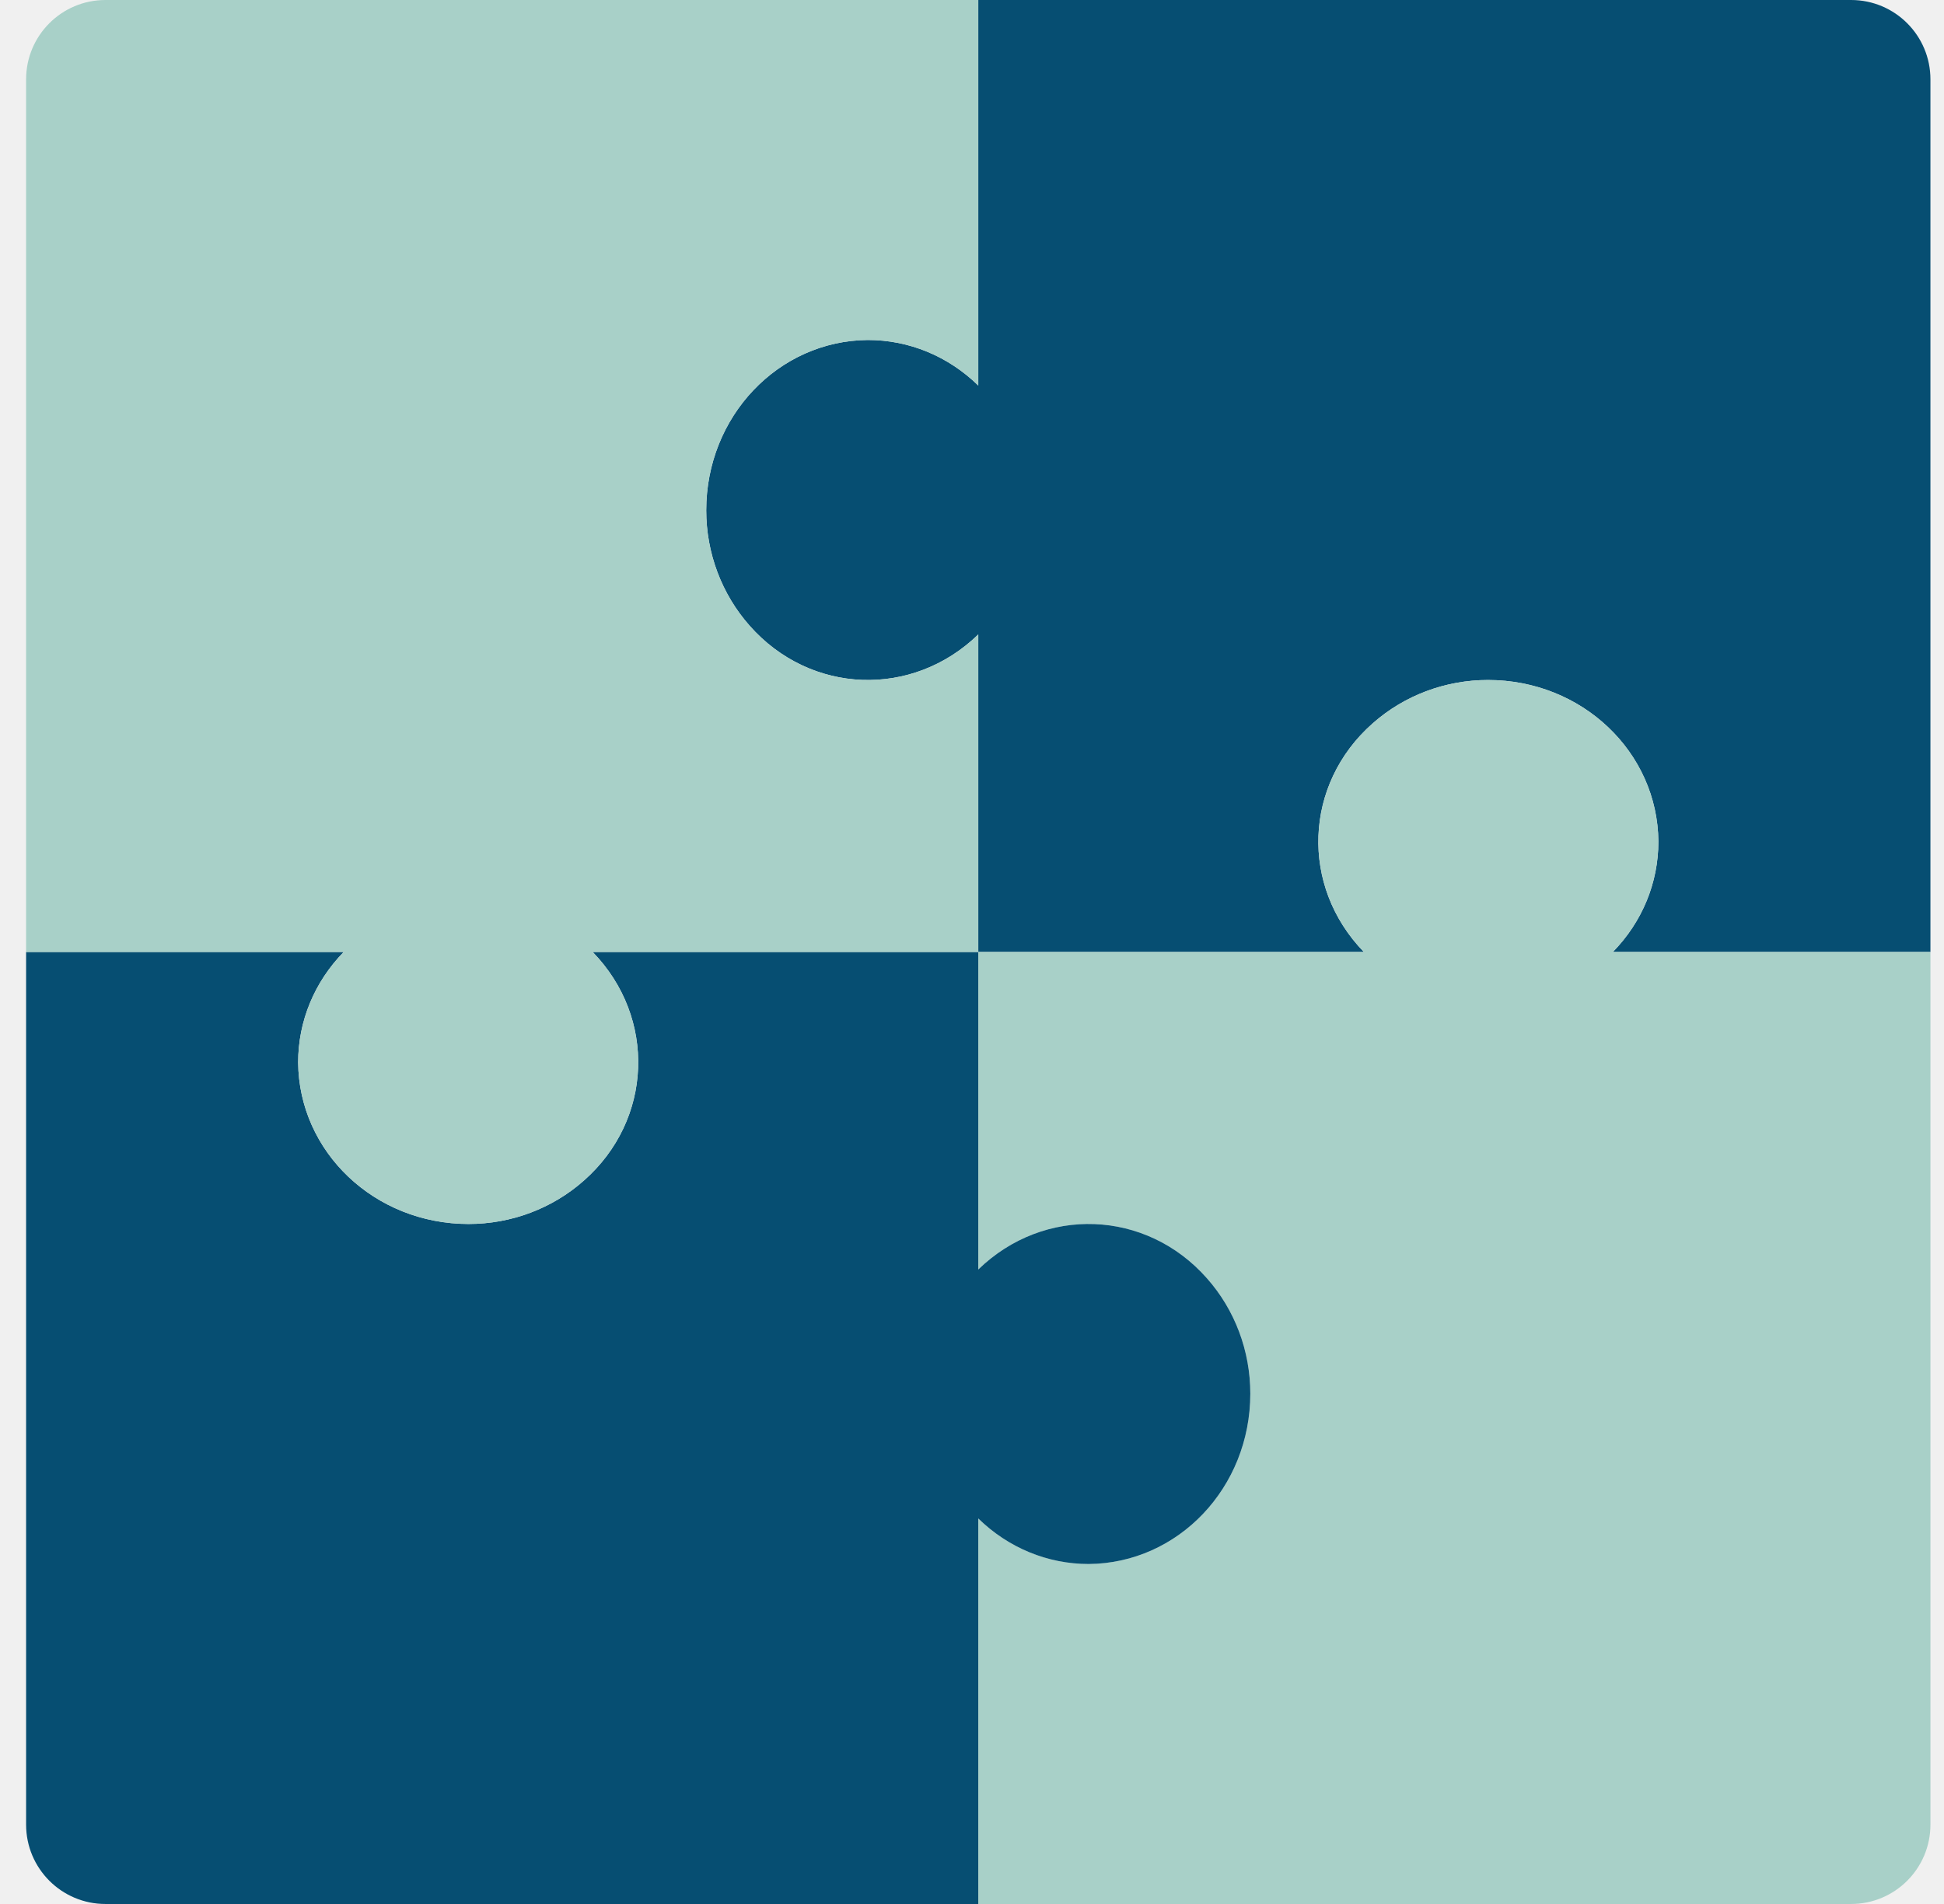
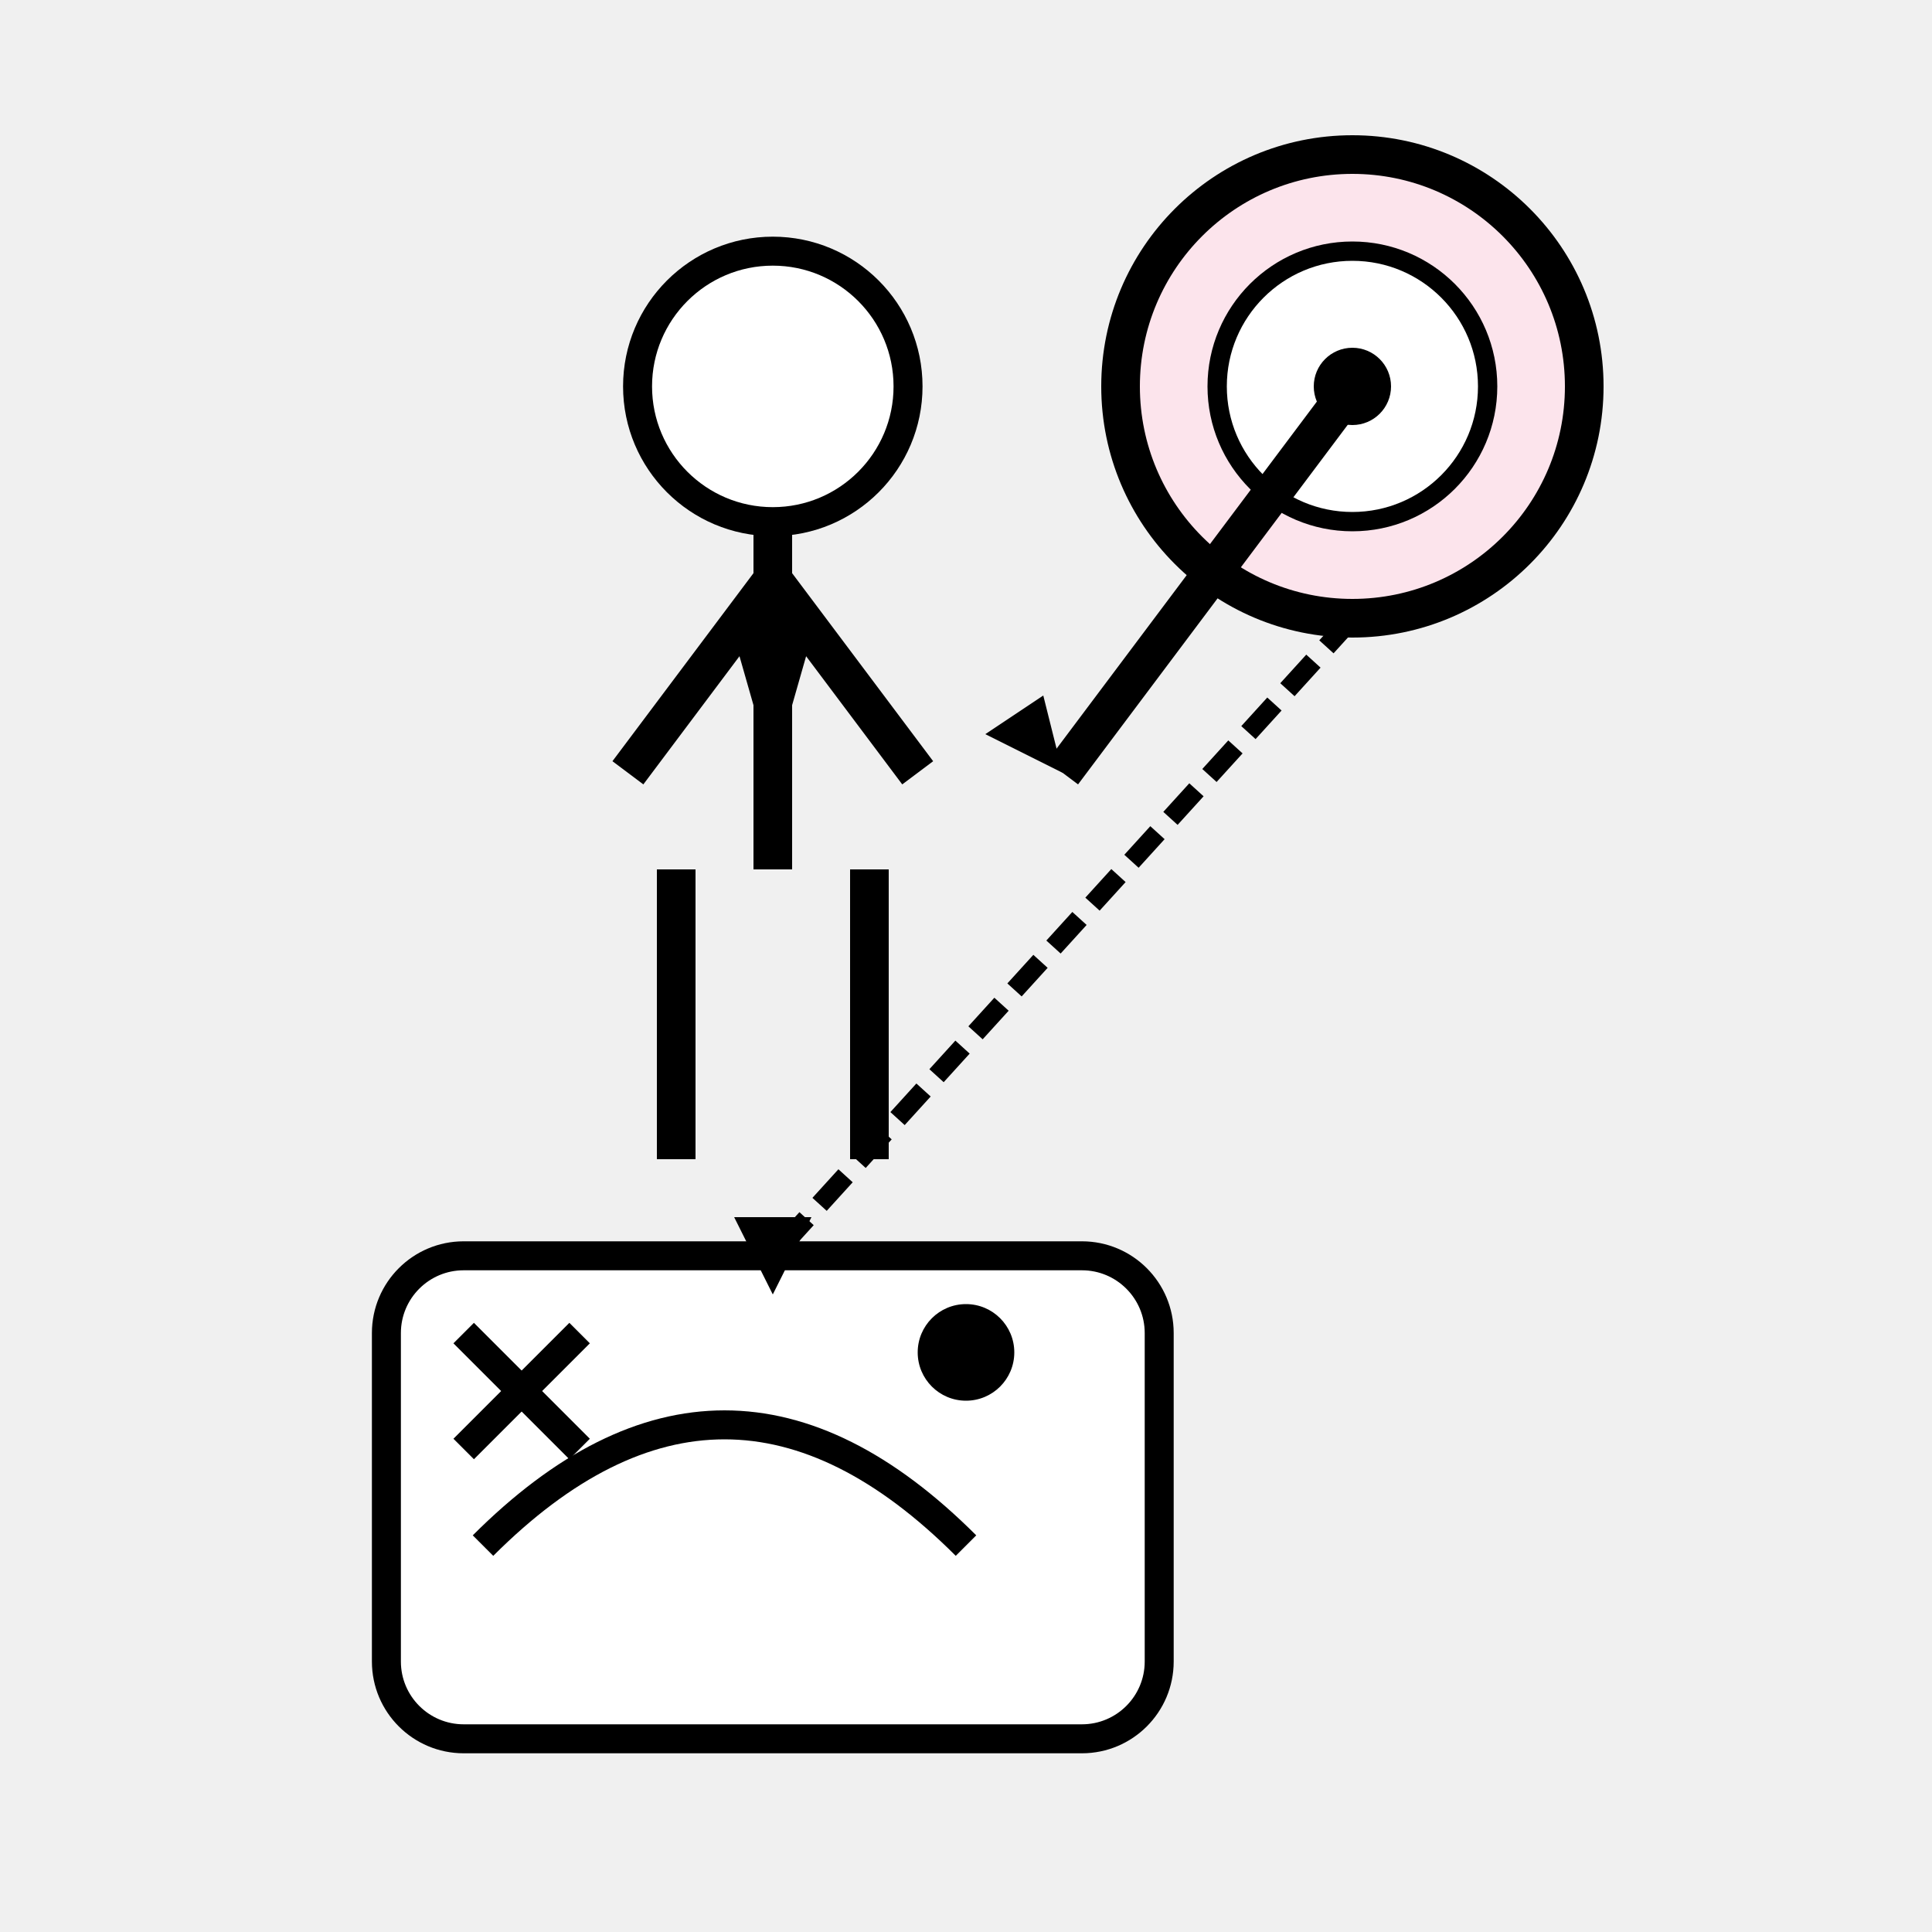
- <svg xmlns="http://www.w3.org/2000/svg" width="49" height="48" viewBox="0 0 49 48" fill="none">
-   <path fill-rule="evenodd" clip-rule="evenodd" d="M24.658 0H46.658C47.763 0 48.658 0.895 48.658 2V24H40.653C41.394 23.242 41.801 22.255 41.801 21.215C41.782 18.959 39.876 17.143 37.506 17.143C36.433 17.143 35.396 17.531 34.6 18.236C32.86 19.769 32.767 22.343 34.378 24H24.658V9.719V0ZM24.658 9.719L24.658 15.995C23.001 17.605 20.427 17.513 18.894 15.773C18.189 14.976 17.801 13.94 17.801 12.866C17.801 10.497 19.617 8.59 21.873 8.571C22.913 8.571 23.9 8.979 24.658 9.719Z" fill="#064E72" />
-   <path fill-rule="evenodd" clip-rule="evenodd" d="M34.378 24C32.767 22.343 32.86 19.769 34.6 18.236C35.396 17.531 36.433 17.143 37.506 17.143C39.876 17.143 41.782 18.959 41.801 21.215C41.801 22.255 41.394 23.242 40.653 24L48.658 24V46C48.658 47.105 47.763 48 46.658 48H24.658V38.281C25.416 39.021 26.403 39.428 27.443 39.428C29.7 39.41 31.515 37.503 31.515 35.134C31.515 34.06 31.128 33.023 30.422 32.227C28.889 30.487 26.315 30.395 24.658 32.005V24H34.378Z" fill="#A8D0C8" />
-   <path fill-rule="evenodd" clip-rule="evenodd" d="M24.658 48L2.658 48C1.554 48 0.658 47.105 0.658 46L0.658 24L8.663 24C7.923 24.758 7.515 25.745 7.515 26.785C7.534 29.041 9.441 30.857 11.81 30.857C12.884 30.857 13.92 30.469 14.716 29.764C16.457 28.231 16.549 25.657 14.939 24H24.658V32.005C26.315 30.395 28.889 30.487 30.422 32.227C31.128 33.023 31.515 34.06 31.515 35.134C31.515 37.503 29.7 39.41 27.443 39.429C26.403 39.429 25.416 39.021 24.658 38.281L24.658 48Z" fill="#064E72" />
-   <path fill-rule="evenodd" clip-rule="evenodd" d="M0.658 2C0.658 0.895 1.554 0 2.658 0H24.658V9.719C23.9 8.979 22.913 8.571 21.873 8.571C19.617 8.59 17.801 10.497 17.801 12.866C17.801 13.94 18.189 14.976 18.894 15.773C20.428 17.513 23.001 17.605 24.658 15.995V24H14.939C16.549 25.657 16.457 28.231 14.716 29.764C13.92 30.469 12.884 30.857 11.81 30.857C9.441 30.857 7.534 29.041 7.515 26.785C7.515 25.745 7.923 24.758 8.663 24H0.658V2Z" fill="#A8D0C8" />
+ <svg xmlns="http://www.w3.org/2000/svg" width="200" height="200" viewBox="0 0 200 200">
+   <circle cx="140" cy="40" r="24" fill="#FCE4EC" stroke="#000" stroke-width="4" />
+   <circle cx="140" cy="40" r="14" fill="#FFF" stroke="#000" stroke-width="2" />
+   <circle cx="140" cy="40" r="4" fill="#000" />
+   <line x1="110" y1="80" x2="140" y2="40" stroke="#000" stroke-width="4" />
+   <polygon points="110,80 102,76 108,72" fill="#000" />
+   <circle cx="80" cy="40" r="14" fill="#FFF" stroke="#000" stroke-width="3" />
+   <path d="M80 54 L80 90 M80 60 L65 80 M80 60 L95 80 M70 90 L70 120 M90 90 L90 120" stroke="#000" stroke-width="4" fill="none" />
+   <polygon points="76,66 84,66 80,80" fill="#000" />
+   <rect x="40" y="130" width="80" height="50" rx="8" fill="#FFF" stroke="#000" stroke-width="3" />
+   <line x1="48" y1="138" x2="60" y2="150" stroke="#000" stroke-width="3" />
+   <line x1="60" y1="138" x2="48" y2="150" stroke="#000" stroke-width="3" />
+   <circle cx="100" cy="140" r="5" fill="#000" />
+   <path d="M50 160 Q75 135 100 160" fill="none" stroke="#000" stroke-width="3" />
+   <line x1="140" y1="64" x2="80" y2="130" stroke="#000" stroke-dasharray="4,2" stroke-width="2" />
+   <polygon points="84,126 80,134 76,126" fill="#000" />
</svg>
